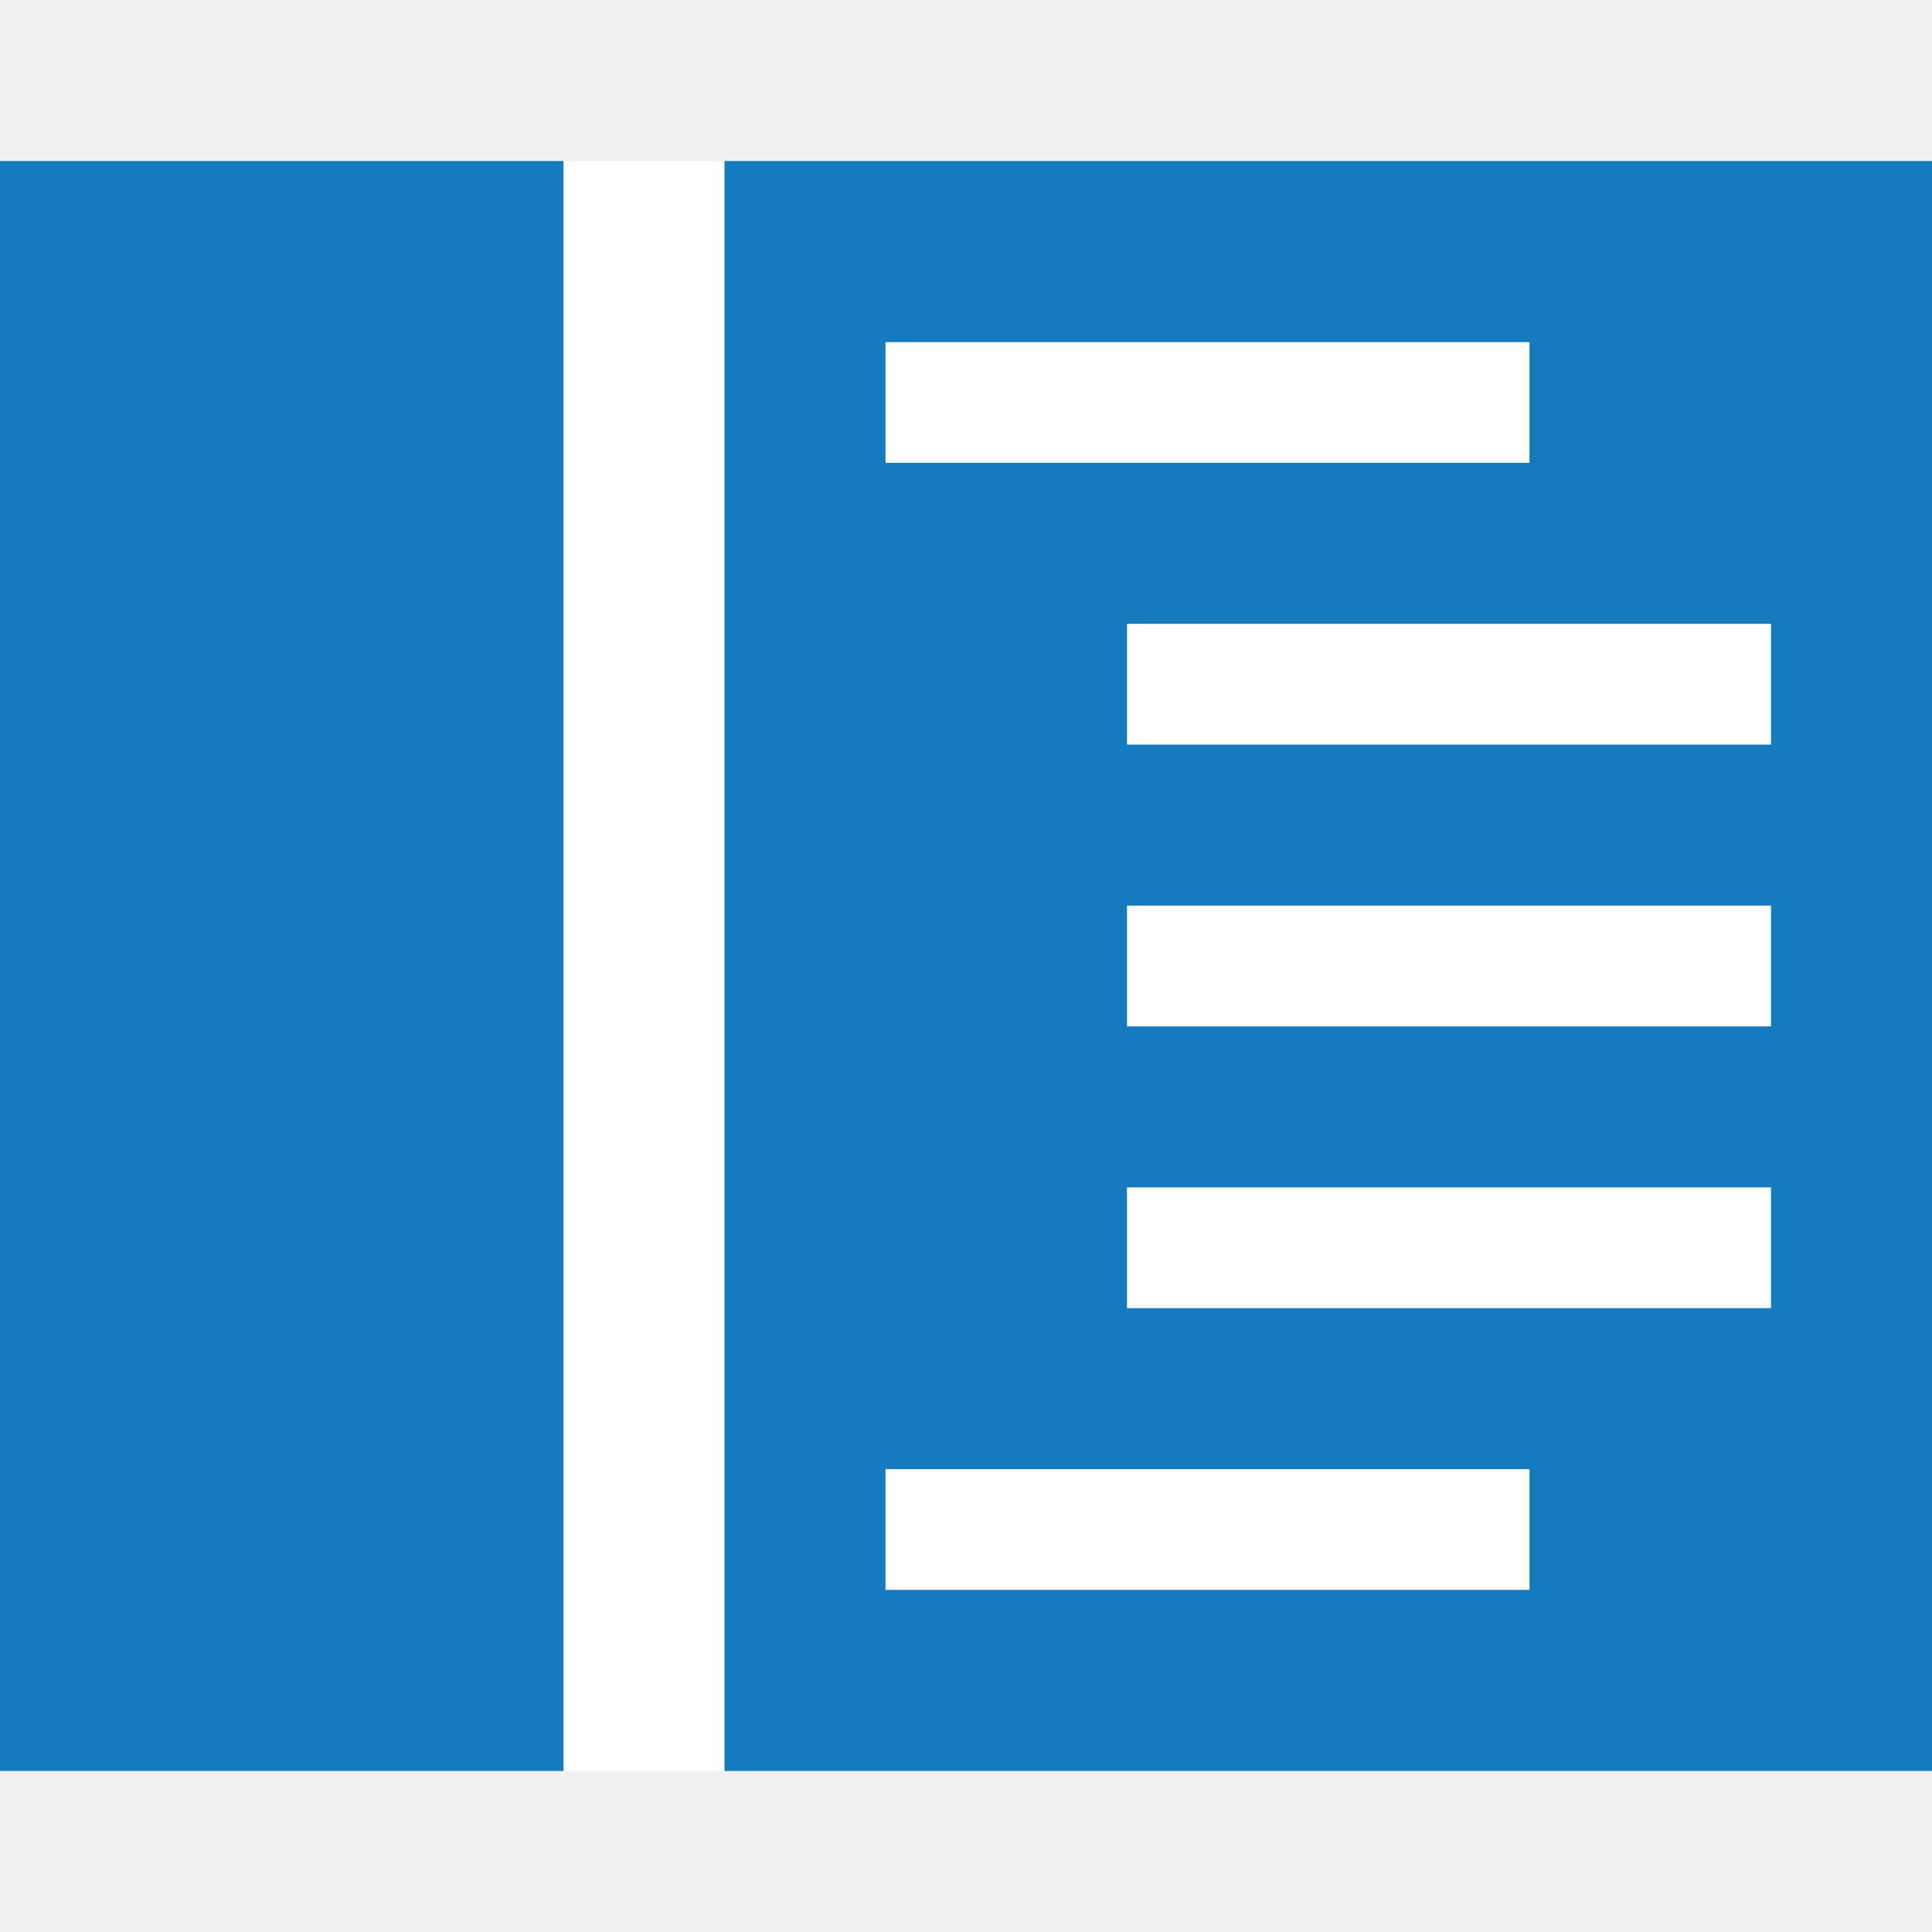
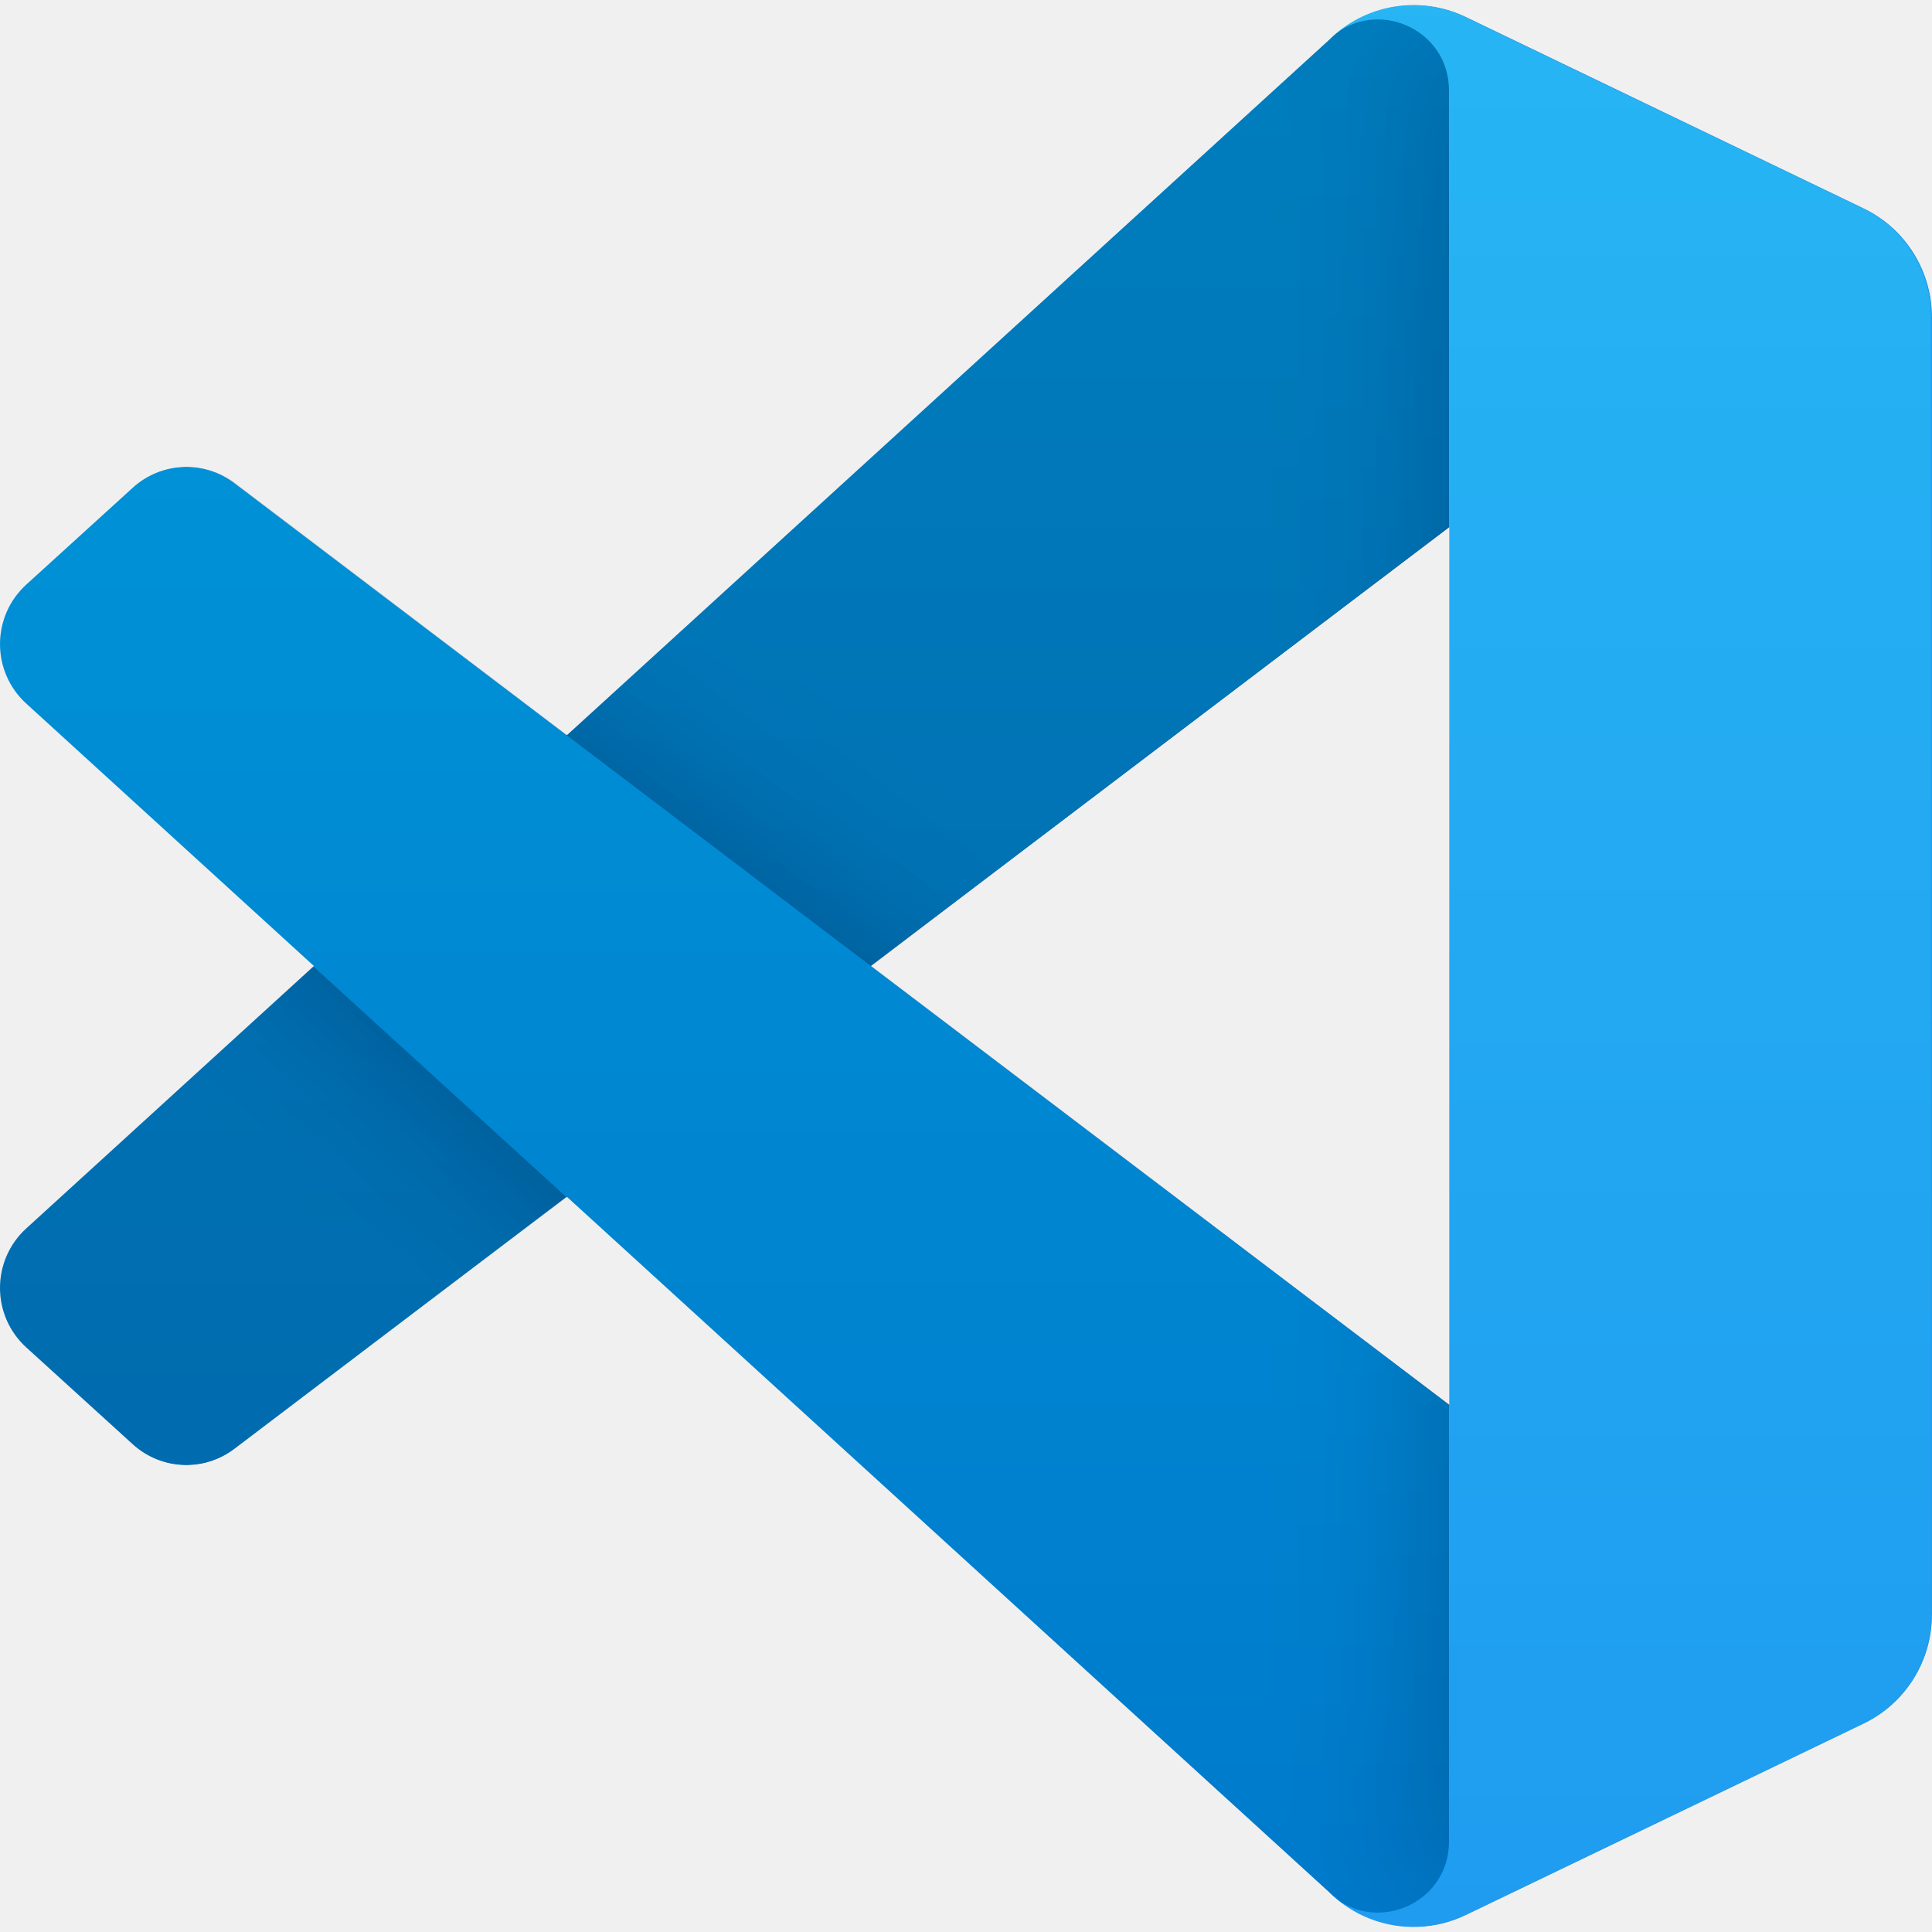
- <svg xmlns="http://www.w3.org/2000/svg" id="Layer_1" viewBox="0 0 1024 1024">
-   <style>.st0{fill:#f6f6f6;fill-opacity:0}.st1{fill:#fff}.st2{fill:#167abf}</style>
-   <path class="st0" d="M1024 1024H0V0h1024v1024z" />
-   <path class="st1" d="M1024 85.333v853.333H0V85.333h1024z" />
-   <path class="st2" d="M0 85.333h298.667v853.333H0V85.333zm1024 0v853.333H384V85.333h640zm-554.667 160h341.333v-64H469.333v64zm341.334 533.334H469.333v64h341.333l.001-64zm128-149.334H597.333v64h341.333l.001-64zm0-149.333H597.333v64h341.333l.001-64zm0-149.333H597.333v64h341.333l.001-64z" />
+ <svg xmlns="http://www.w3.org/2000/svg" width="256" height="256" viewBox="0 0 256 256" fill="none">
+   <mask id="mask0" mask-type="alpha" maskUnits="userSpaceOnUse" x="0" y="0" width="256" height="256">
+     <path fill-rule="evenodd" clip-rule="evenodd" d="M181.534 254.252a15.934 15.934 0 0 0 12.7-.488l52.706-25.361a16.002 16.002 0 0 0 9.06-14.42V42.018c0-6.15-3.522-11.754-9.06-14.42L194.234 2.238a15.939 15.939 0 0 0-18.185 3.097l-100.9 92.052-43.95-33.361a10.655 10.655 0 0 0-13.614.605L3.49 77.453c-4.648 4.227-4.653 11.54-.011 15.774L41.593 128 3.478 162.773c-4.642 4.235-4.637 11.547.011 15.775l14.097 12.822a10.655 10.655 0 0 0 13.613.606l43.95-33.362 100.9 92.053a15.915 15.915 0 0 0 5.485 3.585Zm10.505-184.367L115.479 128l76.56 58.115V69.885Z" fill="#fff" />
+   </mask>
+   <g mask="url(#mask0)">
+     <path d="M246.94 27.638 194.193 2.241a15.947 15.947 0 0 0-18.194 3.092L3.324 162.773c-4.645 4.235-4.64 11.547.011 15.775L17.44 191.37a10.667 10.667 0 0 0 13.622.606l207.941-157.75c6.976-5.291 16.996-.316 16.996 8.44v-.612a16 16 0 0 0-9.059-14.416Z" fill="#0065A9" />
+     <g filter="url(#filter0_d)">
+       <path d="m246.94 228.362-52.747 25.397a15.95 15.95 0 0 1-18.194-3.092L3.324 93.227c-4.645-4.234-4.64-11.547.011-15.775L17.44 64.63a10.667 10.667 0 0 1 13.622-.605l207.941 157.748c6.976 5.292 16.996.317 16.996-8.44v.613a16.001 16.001 0 0 1-9.059 14.416Z" fill="#007ACC" />
+     </g>
+     <g filter="url(#filter1_d)">
+       <path d="M194.196 253.763A15.955 15.955 0 0 1 176 250.667c5.904 5.904 16 1.722 16-6.628V11.961c0-8.35-10.096-12.532-16-6.628a15.955 15.955 0 0 1 18.196-3.097L246.934 27.6A16 16 0 0 1 256 42.017v171.965a16 16 0 0 1-9.066 14.419l-52.738 25.361Z" fill="#1F9CF0" />
+     </g>
+     <g style="mix-blend-mode:overlay" opacity=".25">
+       <path fill-rule="evenodd" clip-rule="evenodd" d="M181.378 254.252a15.936 15.936 0 0 0 12.699-.488l52.706-25.362a16 16 0 0 0 9.061-14.419V42.018c0-6.15-3.522-11.754-9.06-14.42L194.077 2.238a15.939 15.939 0 0 0-18.185 3.096l-100.9 92.053-43.95-33.361a10.655 10.655 0 0 0-13.613.605L3.333 77.452c-4.648 4.228-4.653 11.54-.011 15.775L41.436 128 3.322 162.773c-4.642 4.235-4.637 11.547.011 15.775L17.43 191.37a10.655 10.655 0 0 0 13.614.606l43.95-33.362 100.899 92.053a15.919 15.919 0 0 0 5.486 3.585Zm10.505-184.367L115.323 128l76.56 58.115V69.885Z" fill="url(#paint0_linear)" />
+     </g>
+   </g>
+   <defs>
+     <filter id="filter0_d" x="-21.49" y="40.523" width="298.822" height="236.149" filterUnits="userSpaceOnUse" color-interpolation-filters="sRGB">
+       <feFlood flood-opacity="0" result="BackgroundImageFix" />
+       <feColorMatrix in="SourceAlpha" values="0 0 0 0 0 0 0 0 0 0 0 0 0 0 0 0 0 0 127 0" />
+       <feOffset />
+       <feGaussianBlur stdDeviation="10.667" />
+       <feColorMatrix values="0 0 0 0 0 0 0 0 0 0 0 0 0 0 0 0 0 0 0.25 0" />
+       <feBlend mode="overlay" in2="BackgroundImageFix" result="effect1_dropShadow" />
+       <feBlend in="SourceGraphic" in2="effect1_dropShadow" result="shape" />
+     </filter>
+     <filter id="filter1_d" x="154.667" y="-20.674" width="122.667" height="297.347" filterUnits="userSpaceOnUse" color-interpolation-filters="sRGB">
+       <feFlood flood-opacity="0" result="BackgroundImageFix" />
+       <feColorMatrix in="SourceAlpha" values="0 0 0 0 0 0 0 0 0 0 0 0 0 0 0 0 0 0 127 0" />
+       <feOffset />
+       <feGaussianBlur stdDeviation="10.667" />
+       <feColorMatrix values="0 0 0 0 0 0 0 0 0 0 0 0 0 0 0 0 0 0 0.25 0" />
+       <feBlend mode="overlay" in2="BackgroundImageFix" result="effect1_dropShadow" />
+       <feBlend in="SourceGraphic" in2="effect1_dropShadow" result="shape" />
+     </filter>
+     <linearGradient id="paint0_linear" x1="127.844" y1=".66" x2="127.844" y2="255.34" gradientUnits="userSpaceOnUse">
+       <stop stop-color="#fff" />
+       <stop offset="1" stop-color="#fff" stop-opacity="0" />
+     </linearGradient>
+   </defs>
</svg>
